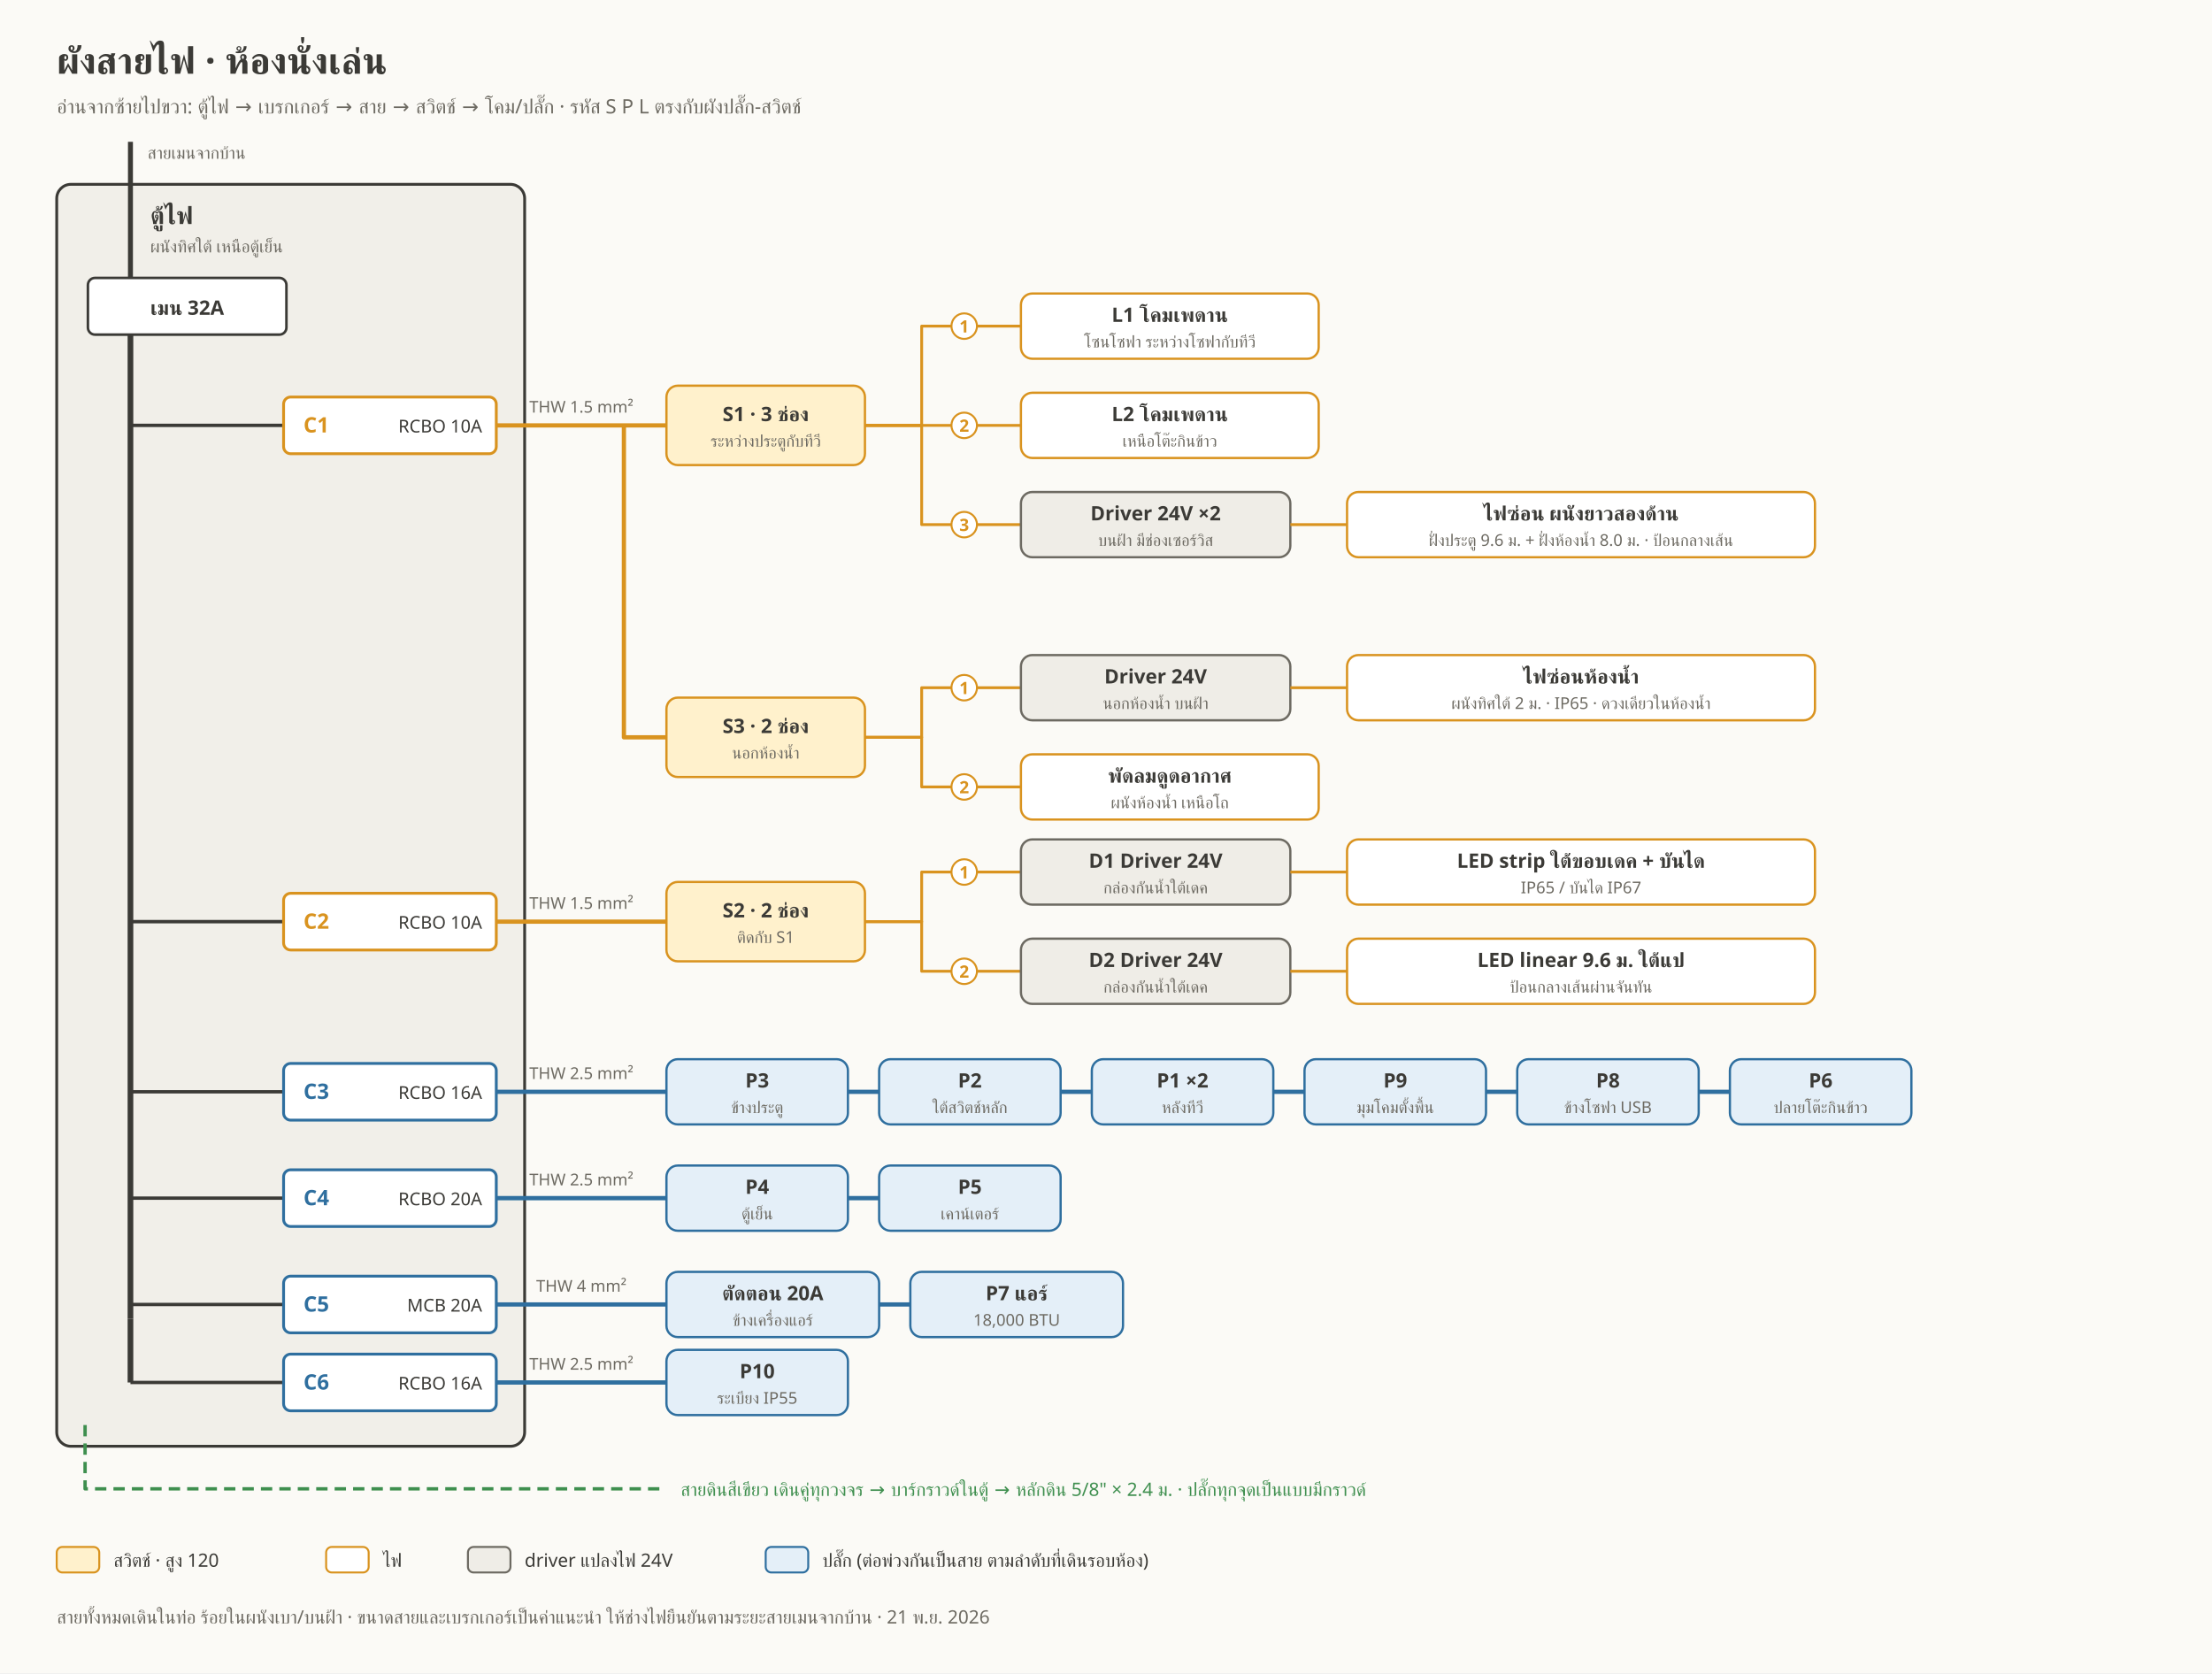
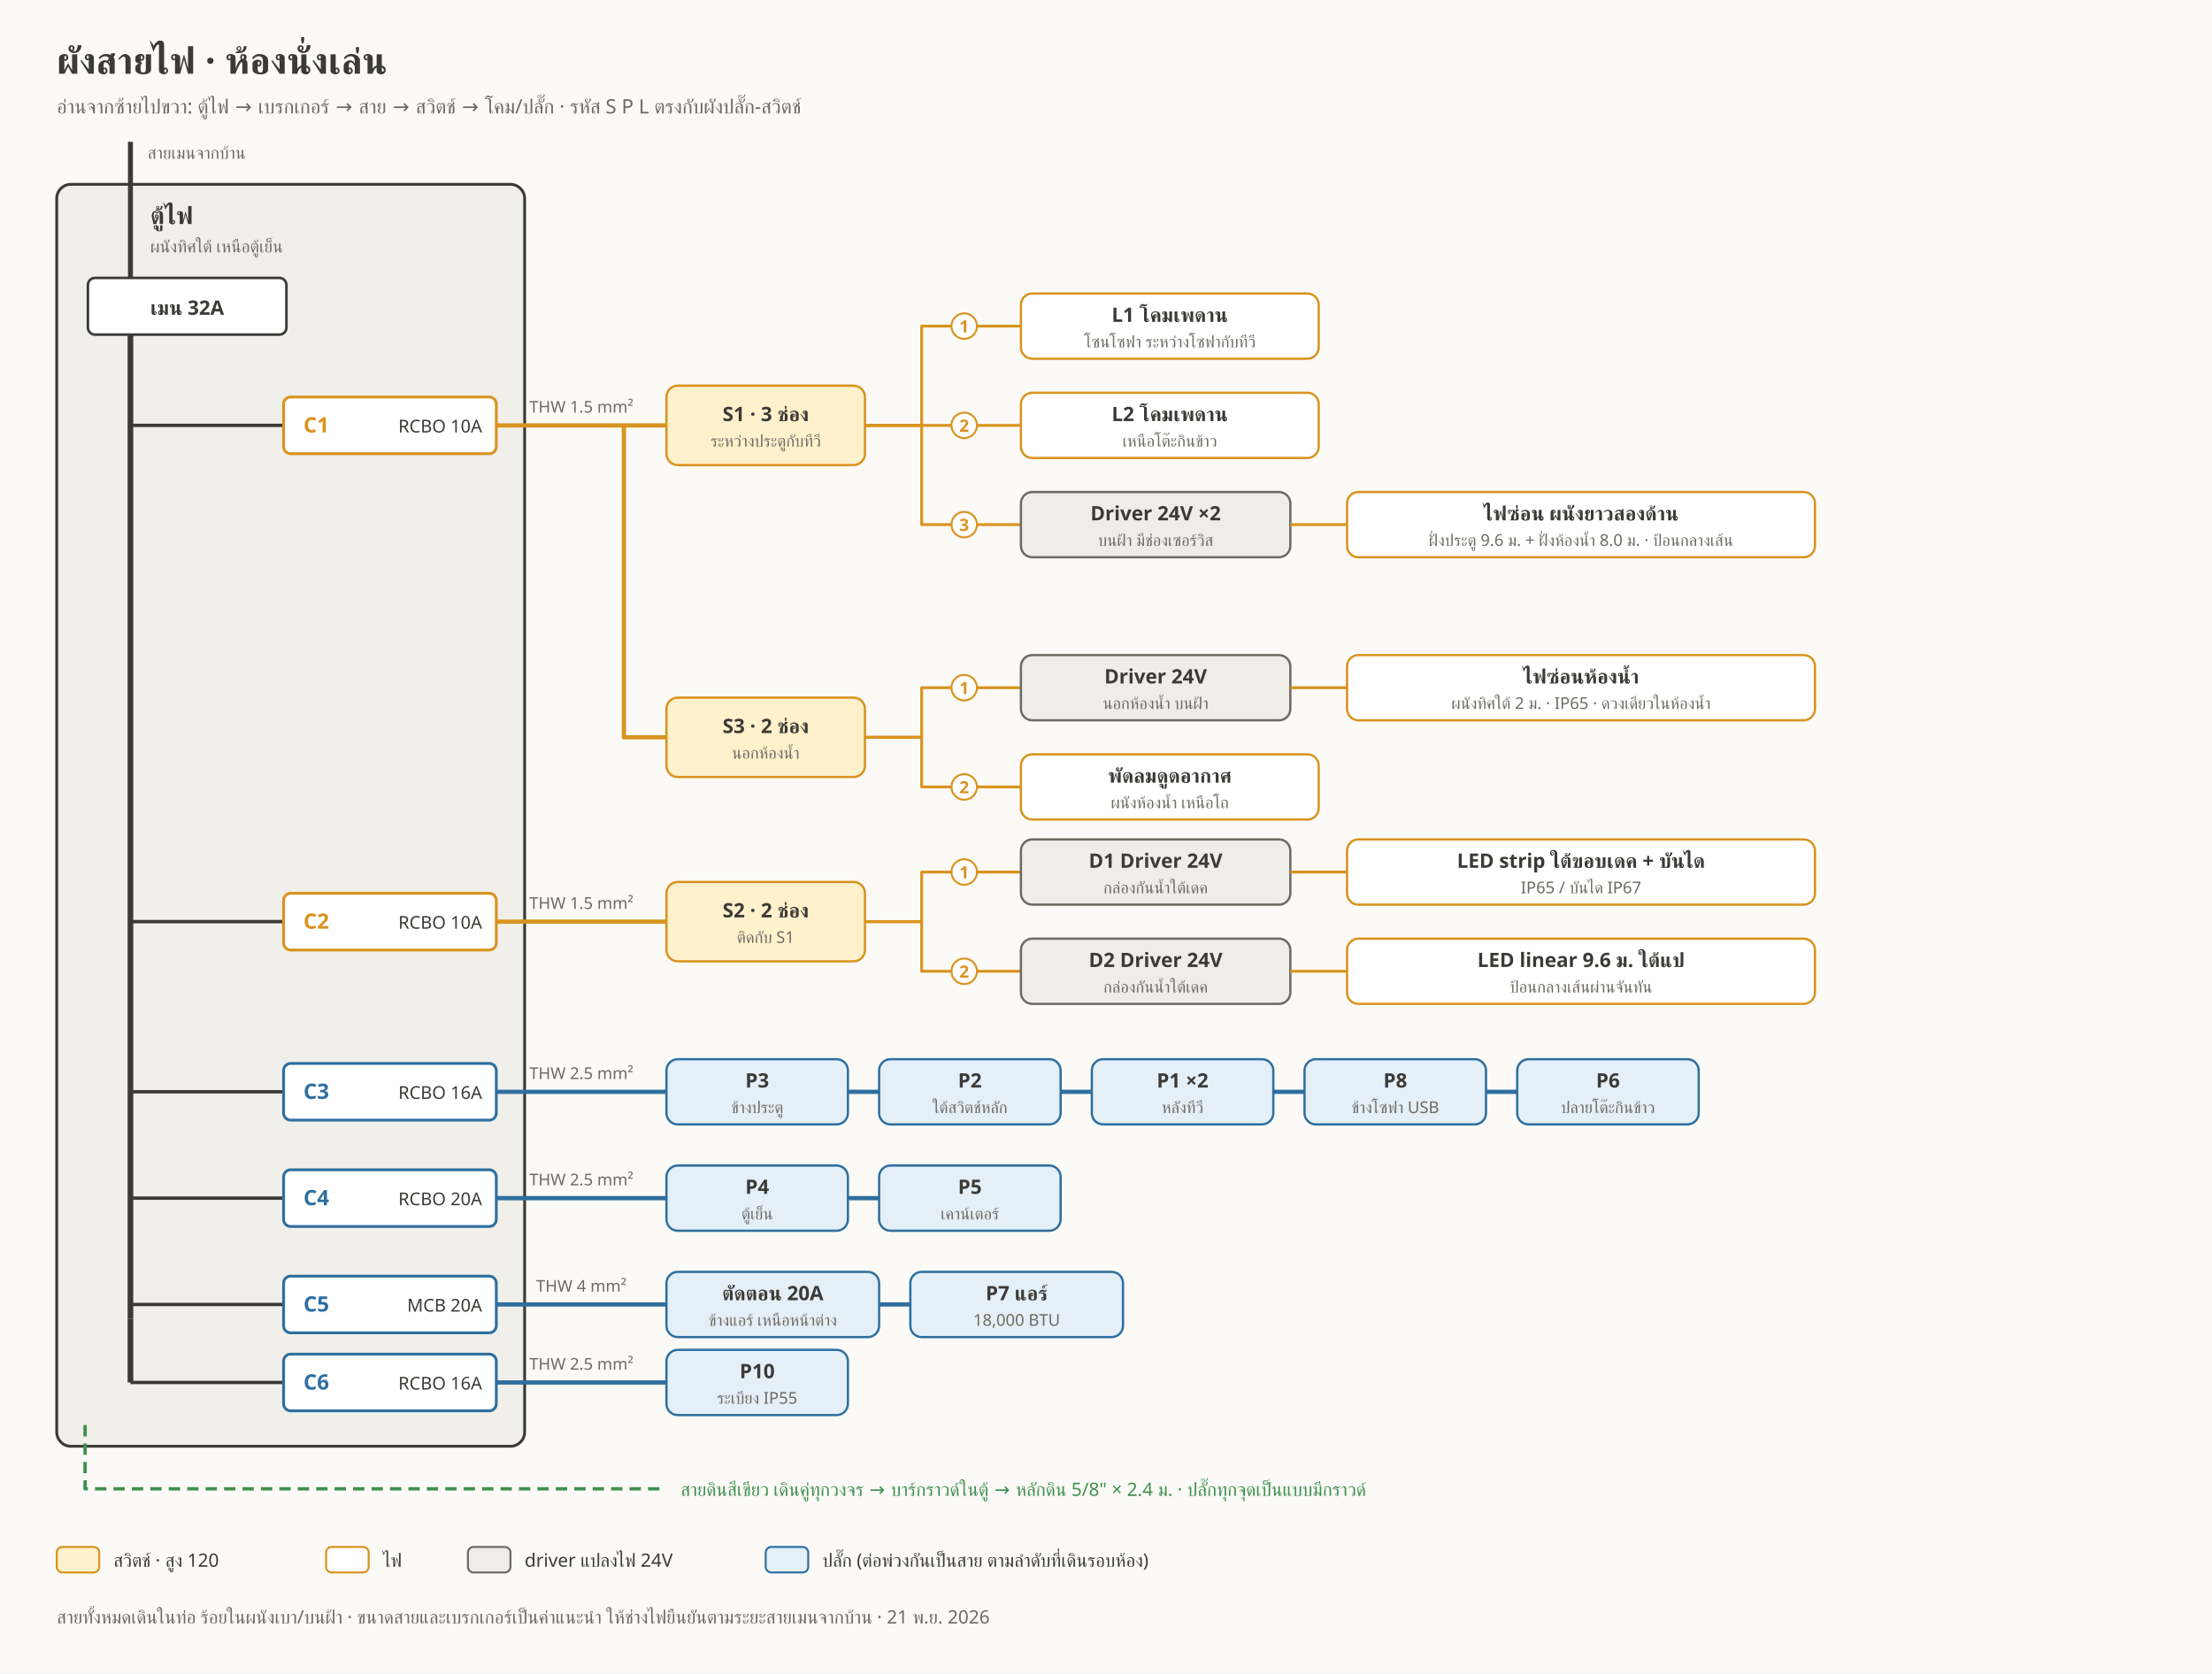
<svg xmlns="http://www.w3.org/2000/svg" viewBox="0 0 1560 1180" width="1560" height="1180" font-family="Leelawadee UI, Tahoma, sans-serif">
  <defs />
  <rect x="0" y="0" width="1560" height="1180" fill="#fbfaf6" />
  <text x="40" y="52" font-size="26" font-weight="600" text-anchor="start" fill="#3b3a36">ผังสายไฟ · ห้องนั่งเล่น</text>
  <text x="40" y="80" font-size="14" font-weight="400" text-anchor="start" fill="#6d6a62">อ่านจากซ้ายไปขวา: ตู้ไฟ → เบรกเกอร์ → สาย → สวิตช์ → โคม/ปลั๊ก · รหัส S P L ตรงกับผังปลั๊ก-สวิตช์</text>
  <rect x="40" y="130" width="330" height="890" rx="10" fill="#f1efe9" stroke="#3b3a36" stroke-width="2" />
  <text x="106" y="158" font-size="17" font-weight="600" text-anchor="start" fill="#3b3a36">ตู้ไฟ</text>
  <text x="106" y="178" font-size="12" font-weight="400" text-anchor="start" fill="#6d6a62">ผนังทิศใต้ เหนือตู้เย็น</text>
  <polyline points="92,100 92,196" fill="none" stroke="#3b3a36" stroke-width="3.5" stroke-linejoin="round" />
  <text x="104" y="112" font-size="12" font-weight="400" text-anchor="start" fill="#6d6a62">สายเมนจากบ้าน</text>
  <rect x="62" y="196" width="140" height="40" rx="5" fill="#fff" stroke="#3b3a36" stroke-width="1.8" />
  <text x="132" y="222" font-size="14" font-weight="600" text-anchor="middle" fill="#3b3a36">เมน 32A</text>
  <polyline points="92,236 92,930" fill="none" stroke="#3b3a36" stroke-width="4" stroke-linejoin="round" />
  <polyline points="92,300 200,300" fill="none" stroke="#3b3a36" stroke-width="2.4" stroke-linejoin="round" />
  <rect x="200" y="280" width="150" height="40" rx="5" fill="#fff" stroke="#d9931f" stroke-width="2" />
  <text x="214" y="305" font-size="15" font-weight="700" text-anchor="start" fill="#d9931f">C1</text>
  <text x="340" y="305" font-size="12.5" font-weight="400" text-anchor="end" fill="#3b3a36">RCBO 10A</text>
  <polyline points="350,300 470,300" fill="none" stroke="#d9931f" stroke-width="3" stroke-linejoin="round" />
  <text x="410" y="291" font-size="11.5" font-weight="400" text-anchor="middle" fill="#6d6a62">THW 1.5 mm²</text>
  <polyline points="440,300 440,520 470,520" fill="none" stroke="#d9931f" stroke-width="3" stroke-linejoin="round" />
  <rect x="470" y="272" width="140" height="56" rx="8" fill="#fff1cc" stroke="#d9931f" stroke-width="1.6" />
  <text x="540" y="297" font-size="14" font-weight="600" text-anchor="middle" fill="#3b3a36">S1 · 3 ช่อง</text>
  <text x="540" y="315" font-size="11.5" font-weight="400" text-anchor="middle" fill="#6d6a62">ระหว่างประตูกับทีวี</text>
  <polyline points="610,300 650,300 650,230 720,230" fill="none" stroke="#d9931f" stroke-width="2" stroke-linejoin="round" />
  <circle cx="680" cy="230" r="9" fill="#fff" stroke="#d9931f" stroke-width="1.4" />
  <text x="680" y="234.5" font-size="12" font-weight="700" text-anchor="middle" fill="#d9931f">1</text>
  <polyline points="610,300 650,300 650,300 720,300" fill="none" stroke="#d9931f" stroke-width="2" stroke-linejoin="round" />
  <circle cx="680" cy="300" r="9" fill="#fff" stroke="#d9931f" stroke-width="1.4" />
  <text x="680" y="304.5" font-size="12" font-weight="700" text-anchor="middle" fill="#d9931f">2</text>
  <polyline points="610,300 650,300 650,370 720,370" fill="none" stroke="#d9931f" stroke-width="2" stroke-linejoin="round" />
  <circle cx="680" cy="370" r="9" fill="#fff" stroke="#d9931f" stroke-width="1.4" />
  <text x="680" y="374.5" font-size="12" font-weight="700" text-anchor="middle" fill="#d9931f">3</text>
  <rect x="720" y="207" width="210" height="46" rx="8" fill="#fff" stroke="#d9931f" stroke-width="1.6" />
  <text x="825" y="227" font-size="14" font-weight="600" text-anchor="middle" fill="#3b3a36">L1 โคมเพดาน</text>
  <text x="825" y="245" font-size="11.5" font-weight="400" text-anchor="middle" fill="#6d6a62">โซนโซฟา ระหว่างโซฟากับทีวี</text>
  <rect x="720" y="277" width="210" height="46" rx="8" fill="#fff" stroke="#d9931f" stroke-width="1.6" />
  <text x="825" y="297" font-size="14" font-weight="600" text-anchor="middle" fill="#3b3a36">L2 โคมเพดาน</text>
  <text x="825" y="315" font-size="11.5" font-weight="400" text-anchor="middle" fill="#6d6a62">เหนือโต๊ะกินข้าว</text>
  <rect x="720" y="347" width="190" height="46" rx="8" fill="#efede7" stroke="#6d6a62" stroke-width="1.6" />
  <text x="815" y="367" font-size="14" font-weight="600" text-anchor="middle" fill="#3b3a36">Driver 24V ×2</text>
  <text x="815" y="385" font-size="11.5" font-weight="400" text-anchor="middle" fill="#6d6a62">บนฝ้า มีช่องเซอร์วิส</text>
  <polyline points="910,370 950,370" fill="none" stroke="#d9931f" stroke-width="2" stroke-linejoin="round" />
  <rect x="950" y="347" width="330" height="46" rx="8" fill="#fff" stroke="#d9931f" stroke-width="1.6" />
  <text x="1115" y="367" font-size="14" font-weight="600" text-anchor="middle" fill="#3b3a36">ไฟซ่อน ผนังยาวสองด้าน</text>
  <text x="1115" y="385" font-size="11.5" font-weight="400" text-anchor="middle" fill="#6d6a62">ฝั่งประตู 9.6 ม. + ฝั่งห้องน้ำ 8.0 ม. · ป้อนกลางเส้น</text>
  <rect x="470" y="492" width="140" height="56" rx="8" fill="#fff1cc" stroke="#d9931f" stroke-width="1.6" />
  <text x="540" y="517" font-size="14" font-weight="600" text-anchor="middle" fill="#3b3a36">S3 · 2 ช่อง</text>
  <text x="540" y="535" font-size="11.5" font-weight="400" text-anchor="middle" fill="#6d6a62">นอกห้องน้ำ</text>
  <polyline points="610,520 650,520 650,485 720,485" fill="none" stroke="#d9931f" stroke-width="2" stroke-linejoin="round" />
  <circle cx="680" cy="485" r="9" fill="#fff" stroke="#d9931f" stroke-width="1.4" />
  <text x="680" y="489.5" font-size="12" font-weight="700" text-anchor="middle" fill="#d9931f">1</text>
  <polyline points="610,520 650,520 650,555 720,555" fill="none" stroke="#d9931f" stroke-width="2" stroke-linejoin="round" />
  <circle cx="680" cy="555" r="9" fill="#fff" stroke="#d9931f" stroke-width="1.4" />
  <text x="680" y="559.5" font-size="12" font-weight="700" text-anchor="middle" fill="#d9931f">2</text>
  <rect x="720" y="462" width="190" height="46" rx="8" fill="#efede7" stroke="#6d6a62" stroke-width="1.6" />
  <text x="815" y="482" font-size="14" font-weight="600" text-anchor="middle" fill="#3b3a36">Driver 24V</text>
  <text x="815" y="500" font-size="11.5" font-weight="400" text-anchor="middle" fill="#6d6a62">นอกห้องน้ำ บนฝ้า</text>
  <polyline points="910,485 950,485" fill="none" stroke="#d9931f" stroke-width="2" stroke-linejoin="round" />
  <rect x="950" y="462" width="330" height="46" rx="8" fill="#fff" stroke="#d9931f" stroke-width="1.6" />
  <text x="1115" y="482" font-size="14" font-weight="600" text-anchor="middle" fill="#3b3a36">ไฟซ่อนห้องน้ำ</text>
  <text x="1115" y="500" font-size="11.5" font-weight="400" text-anchor="middle" fill="#6d6a62">ผนังทิศใต้ 2 ม. · IP65 · ดวงเดียวในห้องน้ำ</text>
  <rect x="720" y="532" width="210" height="46" rx="8" fill="#fff" stroke="#d9931f" stroke-width="1.6" />
  <text x="825" y="552" font-size="14" font-weight="600" text-anchor="middle" fill="#3b3a36">พัดลมดูดอากาศ</text>
  <text x="825" y="570" font-size="11.5" font-weight="400" text-anchor="middle" fill="#6d6a62">ผนังห้องน้ำ เหนือโถ</text>
  <polyline points="92,650 200,650" fill="none" stroke="#3b3a36" stroke-width="2.4" stroke-linejoin="round" />
  <rect x="200" y="630" width="150" height="40" rx="5" fill="#fff" stroke="#d9931f" stroke-width="2" />
  <text x="214" y="655" font-size="15" font-weight="700" text-anchor="start" fill="#d9931f">C2</text>
  <text x="340" y="655" font-size="12.5" font-weight="400" text-anchor="end" fill="#3b3a36">RCBO 10A</text>
  <polyline points="350,650 470,650" fill="none" stroke="#d9931f" stroke-width="3" stroke-linejoin="round" />
  <text x="410" y="641" font-size="11.5" font-weight="400" text-anchor="middle" fill="#6d6a62">THW 1.5 mm²</text>
  <rect x="470" y="622" width="140" height="56" rx="8" fill="#fff1cc" stroke="#d9931f" stroke-width="1.6" />
  <text x="540" y="647" font-size="14" font-weight="600" text-anchor="middle" fill="#3b3a36">S2 · 2 ช่อง</text>
  <text x="540" y="665" font-size="11.5" font-weight="400" text-anchor="middle" fill="#6d6a62">ติดกับ S1</text>
  <polyline points="610,650 650,650 650,615 720,615" fill="none" stroke="#d9931f" stroke-width="2" stroke-linejoin="round" />
  <circle cx="680" cy="615" r="9" fill="#fff" stroke="#d9931f" stroke-width="1.4" />
  <text x="680" y="619.5" font-size="12" font-weight="700" text-anchor="middle" fill="#d9931f">1</text>
  <rect x="720" y="592" width="190" height="46" rx="8" fill="#efede7" stroke="#6d6a62" stroke-width="1.6" />
  <text x="815" y="612" font-size="14" font-weight="600" text-anchor="middle" fill="#3b3a36">D1 Driver 24V</text>
  <text x="815" y="630" font-size="11.5" font-weight="400" text-anchor="middle" fill="#6d6a62">กล่องกันน้ำใต้เดค</text>
  <polyline points="910,615 950,615" fill="none" stroke="#d9931f" stroke-width="2" stroke-linejoin="round" />
  <rect x="950" y="592" width="330" height="46" rx="8" fill="#fff" stroke="#d9931f" stroke-width="1.6" />
  <text x="1115" y="612" font-size="14" font-weight="600" text-anchor="middle" fill="#3b3a36">LED strip ใต้ขอบเดค + บันได</text>
  <text x="1115" y="630" font-size="11.5" font-weight="400" text-anchor="middle" fill="#6d6a62">IP65 / บันได IP67</text>
  <polyline points="610,650 650,650 650,685 720,685" fill="none" stroke="#d9931f" stroke-width="2" stroke-linejoin="round" />
  <circle cx="680" cy="685" r="9" fill="#fff" stroke="#d9931f" stroke-width="1.4" />
  <text x="680" y="689.5" font-size="12" font-weight="700" text-anchor="middle" fill="#d9931f">2</text>
  <rect x="720" y="662" width="190" height="46" rx="8" fill="#efede7" stroke="#6d6a62" stroke-width="1.6" />
  <text x="815" y="682" font-size="14" font-weight="600" text-anchor="middle" fill="#3b3a36">D2 Driver 24V</text>
  <text x="815" y="700" font-size="11.5" font-weight="400" text-anchor="middle" fill="#6d6a62">กล่องกันน้ำใต้เดค</text>
  <polyline points="910,685 950,685" fill="none" stroke="#d9931f" stroke-width="2" stroke-linejoin="round" />
  <rect x="950" y="662" width="330" height="46" rx="8" fill="#fff" stroke="#d9931f" stroke-width="1.6" />
  <text x="1115" y="682" font-size="14" font-weight="600" text-anchor="middle" fill="#3b3a36">LED linear 9.6 ม. ใต้แป</text>
  <text x="1115" y="700" font-size="11.5" font-weight="400" text-anchor="middle" fill="#6d6a62">ป้อนกลางเส้นผ่านจันทัน</text>
  <polyline points="92,770 200,770" fill="none" stroke="#3b3a36" stroke-width="2.4" stroke-linejoin="round" />
  <rect x="200" y="750" width="150" height="40" rx="5" fill="#fff" stroke="#2f6f9f" stroke-width="2" />
  <text x="214" y="775" font-size="15" font-weight="700" text-anchor="start" fill="#2f6f9f">C3</text>
  <text x="340" y="775" font-size="12.5" font-weight="400" text-anchor="end" fill="#3b3a36">RCBO 16A</text>
  <polyline points="350,770 470,770" fill="none" stroke="#2f6f9f" stroke-width="3" stroke-linejoin="round" />
  <text x="410" y="761" font-size="11.5" font-weight="400" text-anchor="middle" fill="#6d6a62">THW 2.5 mm²</text>
  <rect x="470" y="747" width="128" height="46" rx="8" fill="#e4eff8" stroke="#2f6f9f" stroke-width="1.6" />
  <text x="534" y="767" font-size="14" font-weight="600" text-anchor="middle" fill="#3b3a36">P3</text>
  <text x="534" y="785" font-size="11.5" font-weight="400" text-anchor="middle" fill="#6d6a62">ข้างประตู</text>
  <polyline points="598,770 620,770" fill="none" stroke="#2f6f9f" stroke-width="3" stroke-linejoin="round" />
  <rect x="620" y="747" width="128" height="46" rx="8" fill="#e4eff8" stroke="#2f6f9f" stroke-width="1.6" />
  <text x="684" y="767" font-size="14" font-weight="600" text-anchor="middle" fill="#3b3a36">P2</text>
  <text x="684" y="785" font-size="11.5" font-weight="400" text-anchor="middle" fill="#6d6a62">ใต้สวิตช์หลัก</text>
  <polyline points="748,770 770,770" fill="none" stroke="#2f6f9f" stroke-width="3" stroke-linejoin="round" />
  <rect x="770" y="747" width="128" height="46" rx="8" fill="#e4eff8" stroke="#2f6f9f" stroke-width="1.6" />
  <text x="834" y="767" font-size="14" font-weight="600" text-anchor="middle" fill="#3b3a36">P1 ×2</text>
  <text x="834" y="785" font-size="11.5" font-weight="400" text-anchor="middle" fill="#6d6a62">หลังทีวี</text>
  <polyline points="898,770 920,770" fill="none" stroke="#2f6f9f" stroke-width="3" stroke-linejoin="round" />
  <rect x="920" y="747" width="128" height="46" rx="8" fill="#e4eff8" stroke="#2f6f9f" stroke-width="1.6" />
-   <text x="984" y="767" font-size="14" font-weight="600" text-anchor="middle" fill="#3b3a36">P9</text>
-   <text x="984" y="785" font-size="11.5" font-weight="400" text-anchor="middle" fill="#6d6a62">มุมโคมตั้งพื้น</text>
+   <text x="984" y="767" font-size="14" font-weight="600" text-anchor="middle" fill="#3b3a36">P8</text>
+   <text x="984" y="785" font-size="11.5" font-weight="400" text-anchor="middle" fill="#6d6a62">ข้างโซฟา USB</text>
  <polyline points="1048,770 1070,770" fill="none" stroke="#2f6f9f" stroke-width="3" stroke-linejoin="round" />
  <rect x="1070" y="747" width="128" height="46" rx="8" fill="#e4eff8" stroke="#2f6f9f" stroke-width="1.6" />
-   <text x="1134" y="767" font-size="14" font-weight="600" text-anchor="middle" fill="#3b3a36">P8</text>
-   <text x="1134" y="785" font-size="11.5" font-weight="400" text-anchor="middle" fill="#6d6a62">ข้างโซฟา USB</text>
-   <polyline points="1198,770 1220,770" fill="none" stroke="#2f6f9f" stroke-width="3" stroke-linejoin="round" />
-   <rect x="1220" y="747" width="128" height="46" rx="8" fill="#e4eff8" stroke="#2f6f9f" stroke-width="1.6" />
-   <text x="1284" y="767" font-size="14" font-weight="600" text-anchor="middle" fill="#3b3a36">P6</text>
-   <text x="1284" y="785" font-size="11.5" font-weight="400" text-anchor="middle" fill="#6d6a62">ปลายโต๊ะกินข้าว</text>
+   <text x="1134" y="767" font-size="14" font-weight="600" text-anchor="middle" fill="#3b3a36">P6</text>
+   <text x="1134" y="785" font-size="11.5" font-weight="400" text-anchor="middle" fill="#6d6a62">ปลายโต๊ะกินข้าว</text>
  <polyline points="92,845 200,845" fill="none" stroke="#3b3a36" stroke-width="2.4" stroke-linejoin="round" />
  <rect x="200" y="825" width="150" height="40" rx="5" fill="#fff" stroke="#2f6f9f" stroke-width="2" />
  <text x="214" y="850" font-size="15" font-weight="700" text-anchor="start" fill="#2f6f9f">C4</text>
  <text x="340" y="850" font-size="12.5" font-weight="400" text-anchor="end" fill="#3b3a36">RCBO 20A</text>
  <polyline points="350,845 470,845" fill="none" stroke="#2f6f9f" stroke-width="3" stroke-linejoin="round" />
  <text x="410" y="836" font-size="11.5" font-weight="400" text-anchor="middle" fill="#6d6a62">THW 2.5 mm²</text>
  <rect x="470" y="822" width="128" height="46" rx="8" fill="#e4eff8" stroke="#2f6f9f" stroke-width="1.6" />
  <text x="534" y="842" font-size="14" font-weight="600" text-anchor="middle" fill="#3b3a36">P4</text>
  <text x="534" y="860" font-size="11.5" font-weight="400" text-anchor="middle" fill="#6d6a62">ตู้เย็น</text>
  <polyline points="598,845 620,845" fill="none" stroke="#2f6f9f" stroke-width="3" stroke-linejoin="round" />
  <rect x="620" y="822" width="128" height="46" rx="8" fill="#e4eff8" stroke="#2f6f9f" stroke-width="1.6" />
  <text x="684" y="842" font-size="14" font-weight="600" text-anchor="middle" fill="#3b3a36">P5</text>
  <text x="684" y="860" font-size="11.5" font-weight="400" text-anchor="middle" fill="#6d6a62">เคาน์เตอร์</text>
  <polyline points="92,920 200,920" fill="none" stroke="#3b3a36" stroke-width="2.4" stroke-linejoin="round" />
  <rect x="200" y="900" width="150" height="40" rx="5" fill="#fff" stroke="#2f6f9f" stroke-width="2" />
  <text x="214" y="925" font-size="15" font-weight="700" text-anchor="start" fill="#2f6f9f">C5</text>
  <text x="340" y="925" font-size="12.5" font-weight="400" text-anchor="end" fill="#3b3a36">MCB 20A</text>
  <polyline points="350,920 470,920" fill="none" stroke="#2f6f9f" stroke-width="3" stroke-linejoin="round" />
  <text x="410" y="911" font-size="11.5" font-weight="400" text-anchor="middle" fill="#6d6a62">THW 4 mm²</text>
  <rect x="470" y="897" width="150" height="46" rx="8" fill="#e4eff8" stroke="#2f6f9f" stroke-width="1.6" />
  <text x="545" y="917" font-size="14" font-weight="600" text-anchor="middle" fill="#3b3a36">ตัดตอน 20A</text>
-   <text x="545" y="935" font-size="11.5" font-weight="400" text-anchor="middle" fill="#6d6a62">ข้างเครื่องแอร์</text>
+   <text x="545" y="935" font-size="11.5" font-weight="400" text-anchor="middle" fill="#6d6a62">ข้างแอร์ เหนือหน้าต่าง</text>
  <polyline points="620,920 642,920" fill="none" stroke="#2f6f9f" stroke-width="3" stroke-linejoin="round" />
  <rect x="642" y="897" width="150" height="46" rx="8" fill="#e4eff8" stroke="#2f6f9f" stroke-width="1.6" />
  <text x="717" y="917" font-size="14" font-weight="600" text-anchor="middle" fill="#3b3a36">P7 แอร์</text>
  <text x="717" y="935" font-size="11.5" font-weight="400" text-anchor="middle" fill="#6d6a62">18,000 BTU</text>
  <polyline points="92,930 92,975" fill="none" stroke="#3b3a36" stroke-width="4" stroke-linejoin="round" />
  <polyline points="92,975 200,975" fill="none" stroke="#3b3a36" stroke-width="2.4" stroke-linejoin="round" />
  <rect x="200" y="955" width="150" height="40" rx="5" fill="#fff" stroke="#2f6f9f" stroke-width="2" />
  <text x="214" y="980" font-size="15" font-weight="700" text-anchor="start" fill="#2f6f9f">C6</text>
  <text x="340" y="980" font-size="12.5" font-weight="400" text-anchor="end" fill="#3b3a36">RCBO 16A</text>
  <polyline points="350,975 470,975" fill="none" stroke="#2f6f9f" stroke-width="3" stroke-linejoin="round" />
  <text x="410" y="966" font-size="11.5" font-weight="400" text-anchor="middle" fill="#6d6a62">THW 2.5 mm²</text>
  <rect x="470" y="952" width="128" height="46" rx="8" fill="#e4eff8" stroke="#2f6f9f" stroke-width="1.6" />
  <text x="534" y="972" font-size="14" font-weight="600" text-anchor="middle" fill="#3b3a36">P10</text>
  <text x="534" y="990" font-size="11.5" font-weight="400" text-anchor="middle" fill="#6d6a62">ระเบียง IP55</text>
  <polyline points="60,1005 60,1050 470,1050" fill="none" stroke="#3f8f4f" stroke-width="2.4" stroke-linejoin="round" stroke-dasharray="8 5" />
  <text x="480" y="1055" font-size="13" font-weight="400" text-anchor="start" fill="#3f8f4f">สายดินสีเขียว เดินคู่ทุกวงจร → บาร์กราวด์ในตู้ → หลักดิน 5/8" × 2.4 ม. · ปลั๊กทุกจุดเป็นแบบมีกราวด์</text>
  <rect x="40" y="1091" width="30" height="18" rx="4" fill="#fff1cc" stroke="#d9931f" stroke-width="1.4" />
  <text x="80" y="1105" font-size="13" font-weight="400" text-anchor="start" fill="#3b3a36">สวิตช์ · สูง 120</text>
  <rect x="230" y="1091" width="30" height="18" rx="4" fill="#fff" stroke="#d9931f" stroke-width="1.4" />
  <text x="270" y="1105" font-size="13" font-weight="400" text-anchor="start" fill="#3b3a36">ไฟ</text>
  <rect x="330" y="1091" width="30" height="18" rx="4" fill="#efede7" stroke="#6d6a62" stroke-width="1.4" />
  <text x="370" y="1105" font-size="13" font-weight="400" text-anchor="start" fill="#3b3a36">driver แปลงไฟ 24V</text>
  <rect x="540" y="1091" width="30" height="18" rx="4" fill="#e4eff8" stroke="#2f6f9f" stroke-width="1.4" />
  <text x="580" y="1105" font-size="13" font-weight="400" text-anchor="start" fill="#3b3a36">ปลั๊ก (ต่อพ่วงกันเป็นสาย ตามลำดับที่เดินรอบห้อง)</text>
  <text x="40" y="1145" font-size="13" font-weight="400" text-anchor="start" fill="#6d6a62">สายทั้งหมดเดินในท่อ ร้อยในผนังเบา/บนฝ้า · ขนาดสายและเบรกเกอร์เป็นค่าแนะนำ ให้ช่างไฟยืนยันตามระยะสายเมนจากบ้าน · 21 พ.ย. 2026</text>
</svg>
